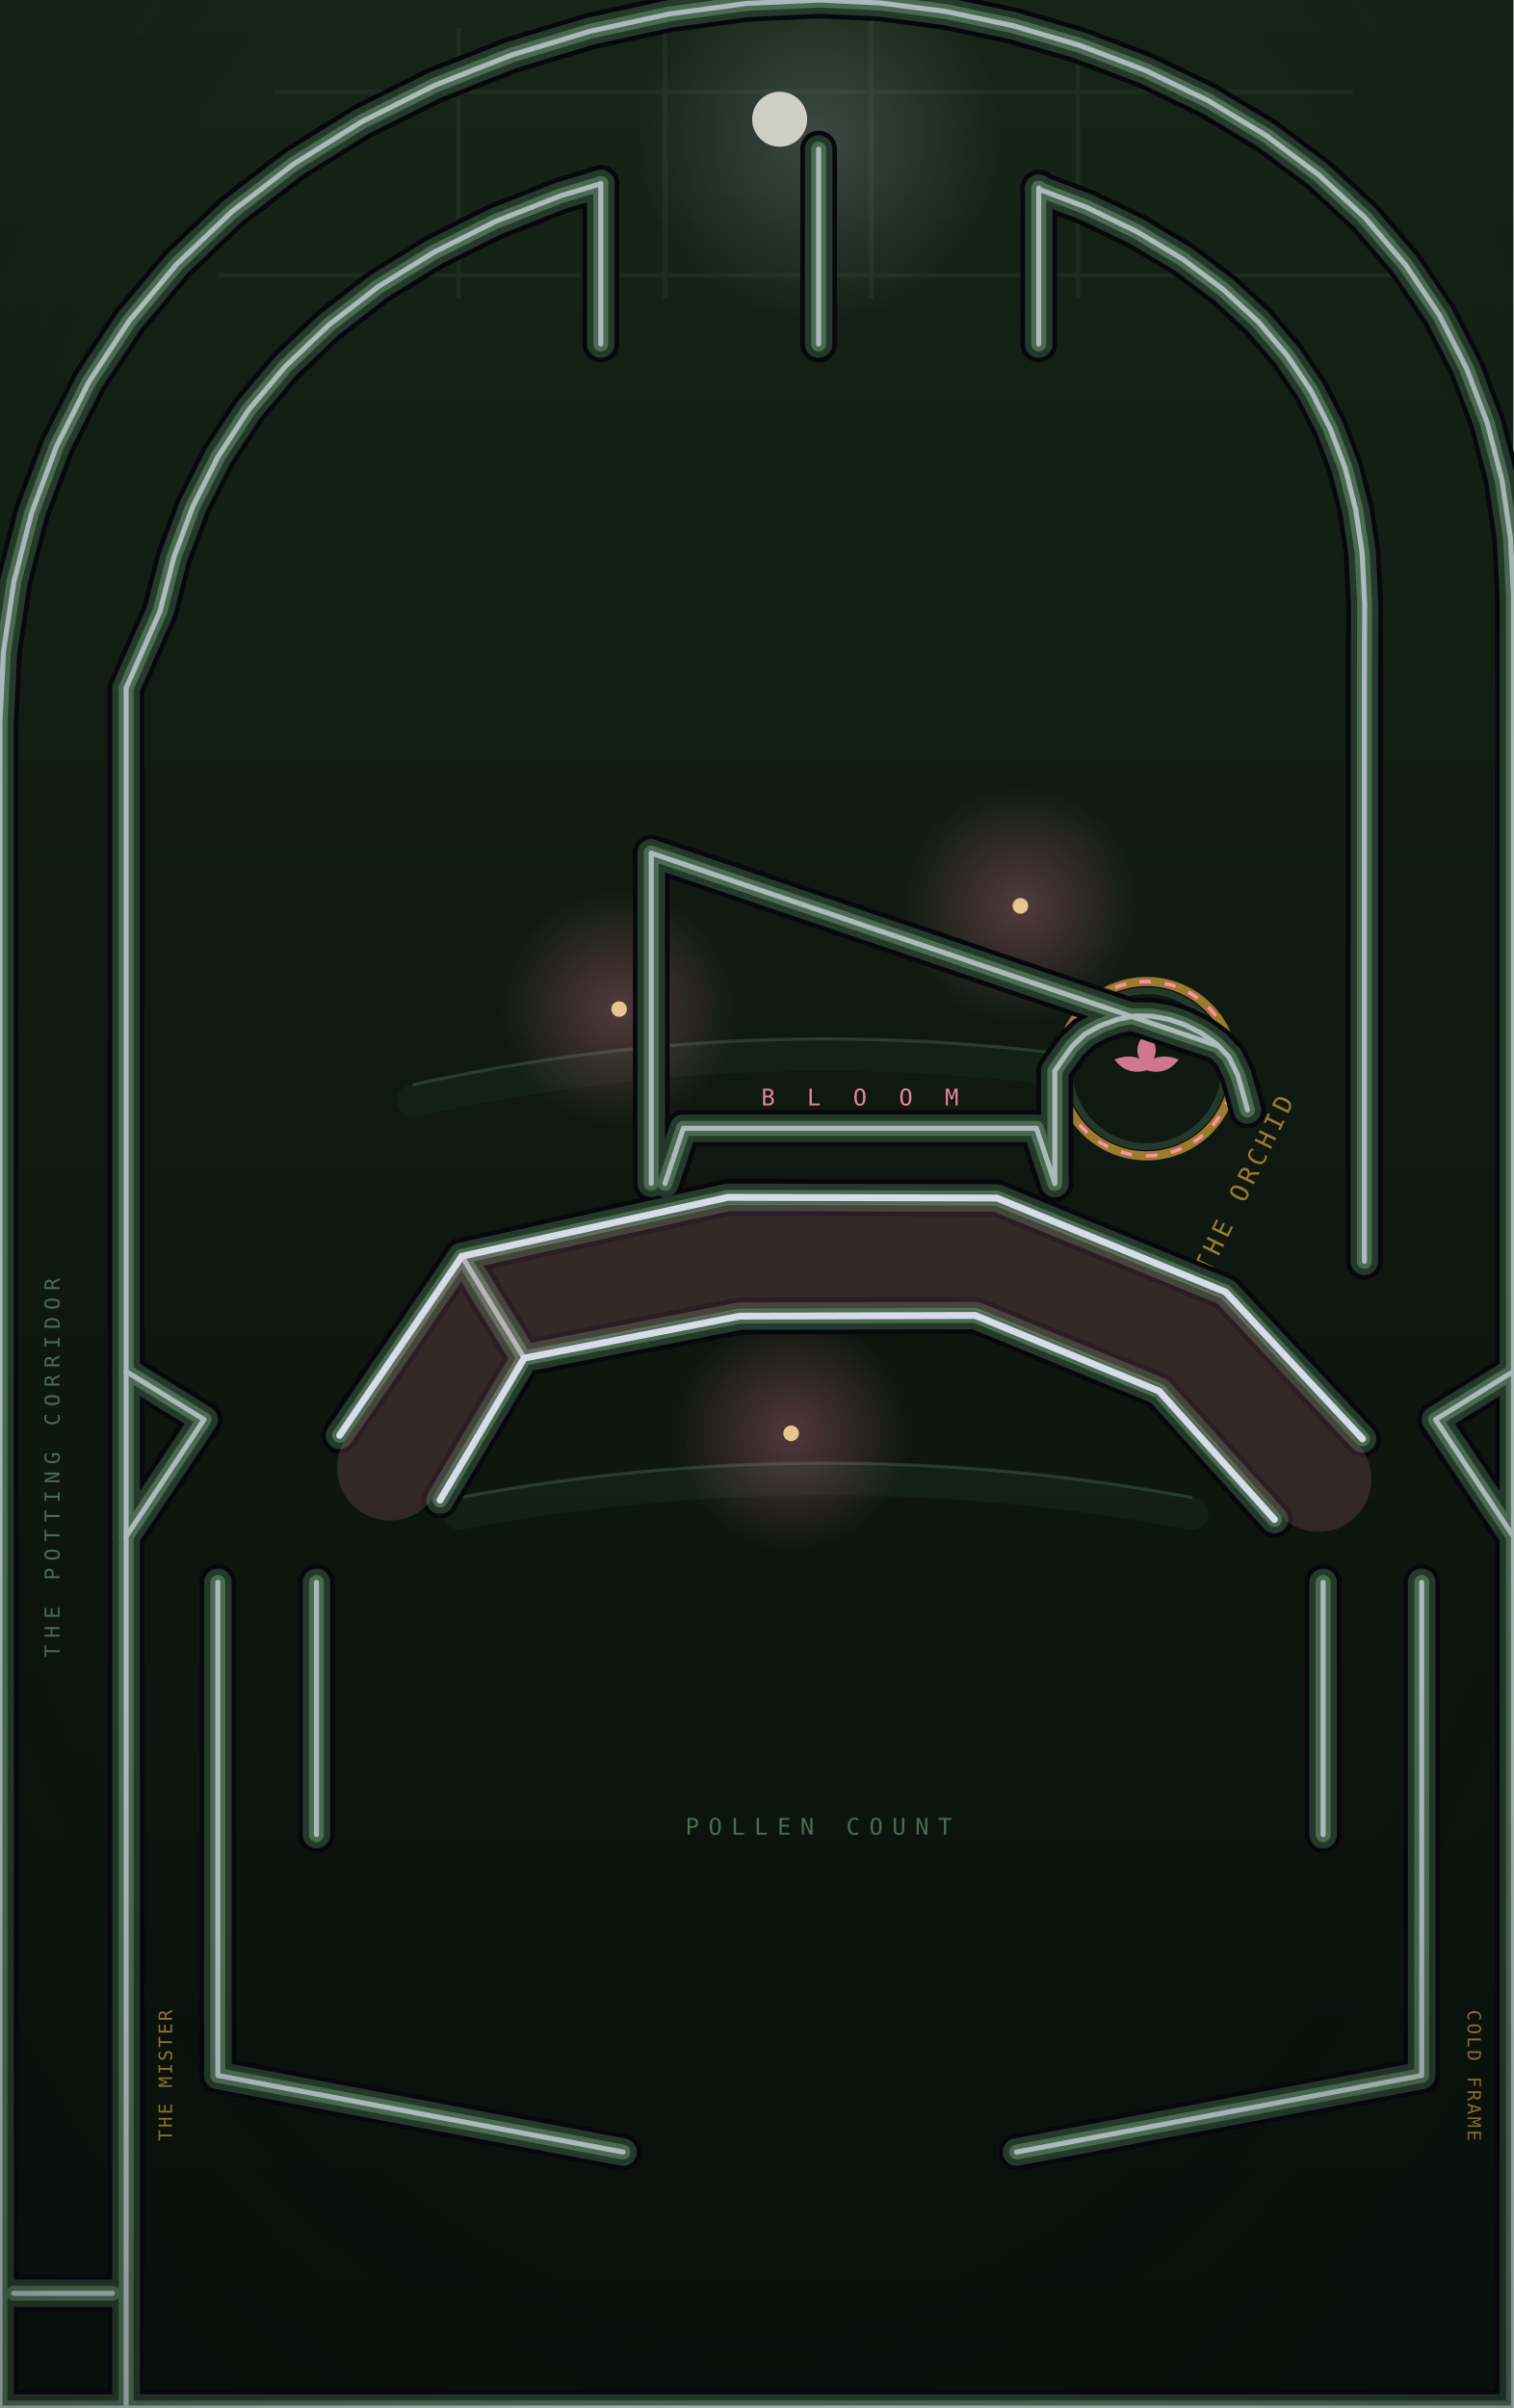
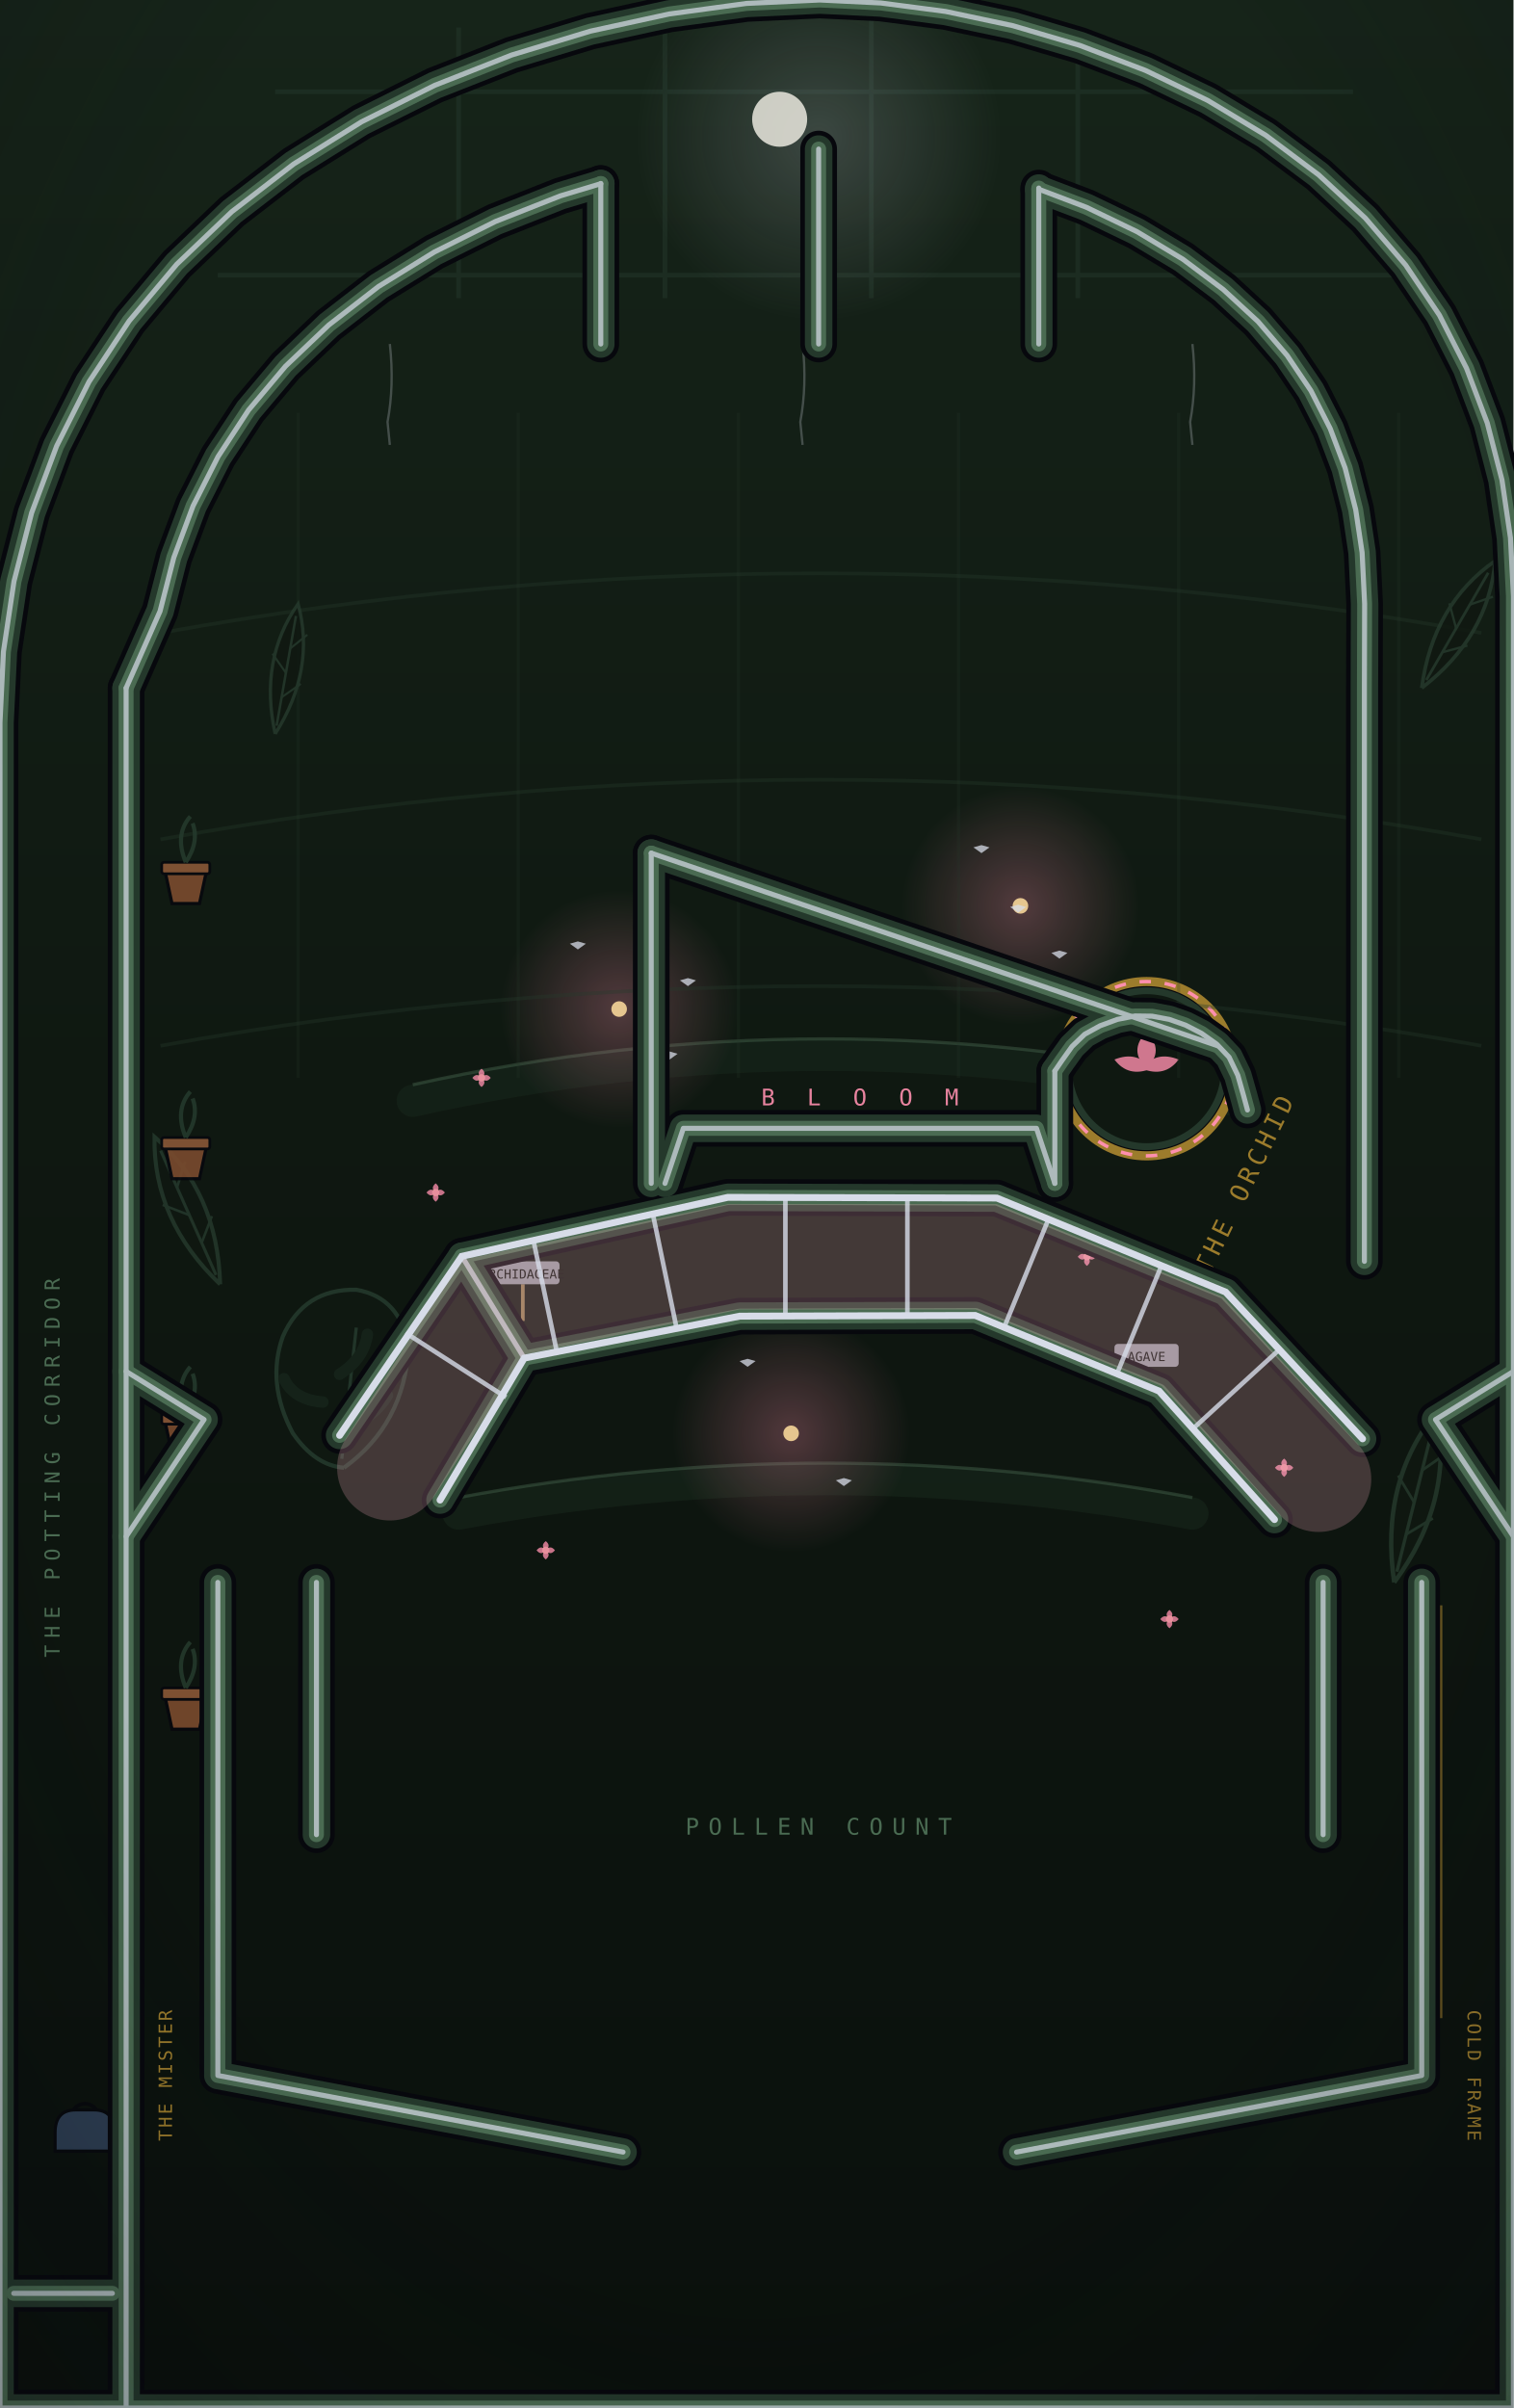
<svg xmlns="http://www.w3.org/2000/svg" viewBox="0 0 660 1050" width="660" height="1050">
  <defs>
    <linearGradient id="consGrad" x1="0" y1="0" x2="0" y2="1">
      <stop offset="0" stop-color="#162419" />
      <stop offset="0.45" stop-color="#0f1811" />
      <stop offset="1" stop-color="#0a100c" />
    </linearGradient>
    <radialGradient id="vignette" cx="0.5" cy="0.42" r="0.85">
      <stop offset="0.6" stop-color="#07080d" stop-opacity="0" />
      <stop offset="1" stop-color="#07080d" stop-opacity="0.34" />
    </radialGradient>
    <radialGradient id="lampGlow" cx="0.5" cy="0.5" r="0.5">
      <stop offset="0" stop-color="#ff8fae" stop-opacity="0.28" />
      <stop offset="1" stop-color="#ff8fae" stop-opacity="0" />
    </radialGradient>
    <radialGradient id="moonPane" cx="0.5" cy="0.5" r="0.5">
      <stop offset="0" stop-color="#d7dce8" stop-opacity="0.2" />
      <stop offset="1" stop-color="#d7dce8" stop-opacity="0" />
    </radialGradient>
  </defs>
  <g id="art-field">
    <rect x="0" y="0" width="660" height="1050" fill="url(#consGrad)" />
    <g stroke="#24382b" stroke-width="2" opacity="0.5">
      <path d="M 120 40 L 590 40" fill="none" />
      <path d="M 95 120 L 610 120" fill="none" />
      <line x1="200" y1="12" x2="200" y2="130" />
      <line x1="290" y1="4" x2="290" y2="130" />
      <line x1="380" y1="4" x2="380" y2="130" />
      <line x1="470" y1="12" x2="470" y2="130" />
    </g>
    <circle cx="357" cy="60" r="80" fill="url(#moonPane)" />
    <circle cx="340" cy="52" r="12" fill="#f5f2e8" opacity="0.8" />
    <g stroke="#162419" stroke-width="14" opacity="0.7" fill="none" stroke-linecap="round">
      <path d="M 180 480 Q 360 440 540 480" />
      <path d="M 200 660 Q 360 630 520 660" />
    </g>
    <g stroke="#4a6b52" stroke-width="1.4" opacity="0.4" fill="none">
      <path d="M 180 473 Q 360 433 540 473" />
      <path d="M 200 653 Q 360 623 520 653" />
    </g>
    <circle cx="270" cy="440" r="52" fill="url(#lampGlow)" />
    <circle cx="445" cy="395" r="52" fill="url(#lampGlow)" />
    <circle cx="345" cy="625" r="52" fill="url(#lampGlow)" />
    <g fill="#ffdf9e" opacity="0.85">
      <circle cx="270" cy="440" r="3.4" />
      <circle cx="445" cy="395" r="3.4" />
      <circle cx="345" cy="625" r="3.4" />
    </g>
    <text x="375" y="482" text-anchor="middle" font-family="ui-monospace, monospace" font-size="10" letter-spacing="14" fill="#ff8fae" opacity="0.9">BLOOM</text>
    <g>
      <circle cx="500" cy="466" r="40" fill="#07080d" />
      <circle cx="500" cy="466" r="34" fill="#0f1811" />
      <circle cx="500" cy="466" r="34" fill="none" stroke="#24382b" stroke-width="3" />
      <circle cx="500" cy="466" r="38" fill="none" stroke="#9c7c2c" stroke-width="4" />
      <circle cx="500" cy="466" r="38" fill="none" stroke="#ff8fae" stroke-width="1.5" stroke-dasharray="5 6" />
      <g fill="#ff8fae" opacity="0.8">
        <path d="M 500 450 q 8 8 0 16 q -8 -8 0 -16" />
        <path d="M 486 462 q 10 -4 16 4 q -10 4 -16 -4" />
        <path d="M 514 462 q -10 -4 -16 4 q 10 4 16 -4" />
      </g>
      <text x="546" y="518" text-anchor="middle" font-family="ui-monospace, monospace" font-size="11" letter-spacing="2" fill="#9c7c2c" transform="rotate(-64 546 518)">THE ORCHID</text>
    </g>
    <text x="357" y="800" text-anchor="middle" font-family="ui-monospace, monospace" font-size="10" letter-spacing="4" fill="#4a6b52">POLLEN COUNT</text>
    <text x="26" y="640" text-anchor="middle" font-family="ui-monospace, monospace" font-size="9" letter-spacing="3" fill="#4a6b52" transform="rotate(-90 26 640)">THE POTTING CORRIDOR</text>
    <text x="75" y="905" text-anchor="middle" font-family="ui-monospace, monospace" font-size="8" letter-spacing="1" fill="#9c7c2c" transform="rotate(-90 75 905)">THE MISTER</text>
    <text x="640" y="905" text-anchor="middle" font-family="ui-monospace, monospace" font-size="8" letter-spacing="1" fill="#9c7c2c" transform="rotate(90 640 905)">COLD FRAME</text>
  </g>
+   <g id="art-polish">
+     <path d="M 70 276 Q 357 224 646 276" fill="none" stroke="#24382b" stroke-width="1.6" opacity="0.35" />
+     <path d="M 70 366 Q 357 314 646 366" fill="none" stroke="#24382b" stroke-width="1.6" opacity="0.35" />
+     <path d="M 70 456 Q 357 404 646 456" fill="none" stroke="#24382b" stroke-width="1.6" opacity="0.35" />
+     <line x1="130" y1="180" x2="130" y2="470" stroke="#24382b" stroke-width="1.4" opacity="0.22" />
+     <line x1="226" y1="180" x2="226" y2="470" stroke="#24382b" stroke-width="1.4" opacity="0.22" />
+     <line x1="322" y1="180" x2="322" y2="470" stroke="#24382b" stroke-width="1.4" opacity="0.22" />
+     <line x1="418" y1="180" x2="418" y2="470" stroke="#24382b" stroke-width="1.4" opacity="0.22" />
+     <line x1="514" y1="180" x2="514" y2="470" stroke="#24382b" stroke-width="1.4" opacity="0.22" />
+     <line x1="610" y1="180" x2="610" y2="470" stroke="#24382b" stroke-width="1.4" opacity="0.22" />
+     <g transform="translate(96,560) rotate(-24) scale(1.1)" opacity="0.85">
+       <path d="M 0 0 Q 14 -34 0 -64 Q -14 -34 0 0" fill="#0f1811" stroke="#24382b" stroke-width="1.6" />
+       <line x1="0" y1="-4" x2="0" y2="-58" stroke="#24382b" stroke-width="1.2" />
+       <path d="M 0 -18 L 8 -26 M 0 -30 L -8 -38 M 0 -42 L 7 -50" stroke="#24382b" stroke-width="1" fill="none" />
+     </g>
+     <g transform="translate(620,300) rotate(30) scale(1.0)" opacity="0.85">
+       <path d="M 0 0 Q 14 -34 0 -64 Q -14 -34 0 0" fill="#0f1811" stroke="#24382b" stroke-width="1.6" />
+       <line x1="0" y1="-4" x2="0" y2="-58" stroke="#24382b" stroke-width="1.2" />
+       <path d="M 0 -18 L 8 -26 M 0 -30 L -8 -38 M 0 -42 L 7 -50" stroke="#24382b" stroke-width="1" fill="none" />
+     </g>
+     <g transform="translate(608,690) rotate(14) scale(1.2)" opacity="0.85">
+       <path d="M 0 0 Q 14 -34 0 -64 Q -14 -34 0 0" fill="#0f1811" stroke="#24382b" stroke-width="1.6" />
+       <line x1="0" y1="-4" x2="0" y2="-58" stroke="#24382b" stroke-width="1.2" />
+       <path d="M 0 -18 L 8 -26 M 0 -30 L -8 -38 M 0 -42 L 7 -50" stroke="#24382b" stroke-width="1" fill="none" />
+     </g>
+     <g transform="translate(120,320) rotate(10) scale(0.9)" opacity="0.85">
+       <path d="M 0 0 Q 14 -34 0 -64 Q -14 -34 0 0" fill="#0f1811" stroke="#24382b" stroke-width="1.6" />
+       <line x1="0" y1="-4" x2="0" y2="-58" stroke="#24382b" stroke-width="1.2" />
+       <path d="M 0 -18 L 8 -26 M 0 -30 L -8 -38 M 0 -42 L 7 -50" stroke="#24382b" stroke-width="1" fill="none" />
+     </g>
+     <g transform="translate(150,640) rotate(-14)" opacity="0.9">
+       <path d="M 0 0 Q 30 -12 40 -44 Q 42 -66 24 -74 Q 2 -80 -12 -62 Q -24 -44 -18 -20 Q -12 -4 0 0" fill="#0f1811" stroke="#24382b" stroke-width="1.8" />
+       <path d="M 0 -4 L 20 -58" stroke="#24382b" stroke-width="1.4" fill="none" />
+       <path d="M 4 -16 q 14 -2 22 -10 M -2 -30 q -12 -4 -14 -14 M 8 -40 q 12 -4 16 -14" stroke="#162419" stroke-width="5" fill="none" stroke-linecap="round" />
+     </g>
+     <g transform="translate(72,380)" opacity="0.9">
+       <path d="M 0 0 L 18 0 L 15 14 L 3 14 Z" fill="#7a4a2e" stroke="#07080d" stroke-width="1.4" />
+       <rect x="-1.5" y="-4" width="21" height="5" rx="1" fill="#8a5636" stroke="#07080d" stroke-width="1.2" />
+       <path d="M 9 -4 q -5 -12 2 -20 M 9 -4 q 6 -9 3 -17" fill="none" stroke="#24382b" stroke-width="1.8" />
+     </g>
+     <g transform="translate(72,500)" opacity="0.9">
+       <path d="M 0 0 L 18 0 L 15 14 L 3 14 Z" fill="#7a4a2e" stroke="#07080d" stroke-width="1.4" />
+       <rect x="-1.5" y="-4" width="21" height="5" rx="1" fill="#8a5636" stroke="#07080d" stroke-width="1.2" />
+       <path d="M 9 -4 q -5 -12 2 -20 M 9 -4 q 6 -9 3 -17" fill="none" stroke="#24382b" stroke-width="1.8" />
+     </g>
+     <g transform="translate(72,620)" opacity="0.9">
+       <path d="M 0 0 L 18 0 L 15 14 L 3 14 Z" fill="#7a4a2e" stroke="#07080d" stroke-width="1.4" />
+       <rect x="-1.5" y="-4" width="21" height="5" rx="1" fill="#8a5636" stroke="#07080d" stroke-width="1.2" />
+       <path d="M 9 -4 q -5 -12 2 -20 M 9 -4 q 6 -9 3 -17" fill="none" stroke="#24382b" stroke-width="1.8" />
+     </g>
+     <g transform="translate(72,740)" opacity="0.9">
+       <path d="M 0 0 L 18 0 L 15 14 L 3 14 Z" fill="#7a4a2e" stroke="#07080d" stroke-width="1.4" />
+       <rect x="-1.5" y="-4" width="21" height="5" rx="1" fill="#8a5636" stroke="#07080d" stroke-width="1.2" />
+       <path d="M 9 -4 q -5 -12 2 -20 M 9 -4 q 6 -9 3 -17" fill="none" stroke="#24382b" stroke-width="1.8" />
+     </g>
+     <path d="M 252 414 l -3.5 -2.5 l 3.5 -1 l 3.5 1 Z" fill="#d7dce8" opacity="0.75" />
+     <path d="M 292 462 l -3.5 -2.5 l 3.5 -1 l 3.5 1 Z" fill="#d7dce8" opacity="0.75" />
+     <path d="M 428 372 l -3.5 -2.5 l 3.5 -1 l 3.5 1 Z" fill="#d7dce8" opacity="0.75" />
+     <path d="M 462 418 l -3.5 -2.5 l 3.5 -1 l 3.5 1 Z" fill="#d7dce8" opacity="0.75" />
+     <path d="M 326 596 l -3.5 -2.5 l 3.5 -1 l 3.5 1 Z" fill="#d7dce8" opacity="0.75" />
+     <path d="M 368 648 l -3.5 -2.5 l 3.5 -1 l 3.5 1 Z" fill="#d7dce8" opacity="0.75" />
+     <path d="M 300 430 l -3.5 -2.5 l 3.5 -1 l 3.5 1 Z" fill="#d7dce8" opacity="0.75" />
+     <path d="M 444 398 l -3.5 -2.5 l 3.5 -1 l 3.5 1 Z" fill="#d7dce8" opacity="0.75" />
+     <g opacity="0.85">
+       <line x1="228" y1="560" x2="228" y2="576" stroke="#a68d5c" stroke-width="1.6" />
+       <rect x="212" y="550" width="32" height="10" rx="1.5" fill="#d7dce8" opacity="0.75" />
+       <text x="228" y="557.5" text-anchor="middle" font-family="ui-monospace, monospace" font-size="5.5" fill="#0a100c">ORCHIDACEAE</text>
+       <line x1="500" y1="596" x2="500" y2="612" stroke="#a68d5c" stroke-width="1.6" />
+       <rect x="486" y="586" width="28" height="10" rx="1.5" fill="#d7dce8" opacity="0.75" />
+       <text x="500" y="593.5" text-anchor="middle" font-family="ui-monospace, monospace" font-size="5.5" fill="#0a100c">AGAVE</text>
+     </g>
+     <g transform="translate(24,930)" opacity="0.9">
+       <path d="M 0 0 q 0 -10 9 -10 l 8 0 q 9 0 9 10 l 0 8 l -26 0 Z" fill="#31435a" stroke="#07080d" stroke-width="1.4" />
+       <path d="M 26 2 l 10 -8 l 2 3 l -9 7" fill="#31435a" stroke="#07080d" stroke-width="1.2" />
+       <path d="M 8 -10 a 6 6 0 0 1 10 0" fill="none" stroke="#07080d" stroke-width="1.6" />
+     </g>
+     <g transform="translate(190,520)" opacity="0.9">
+       <circle r="1.6" fill="#ffdf9e" />
+       <path d="M 0 -4 q 2.5 2 0 4 q -2.5 -2 0 -4 M 4 0 q -2 2.5 -4 0 q 2 -2.5 4 0 M 0 4 q -2.5 -2 0 -4 q 2.5 2 0 4 M -4 0 q 2 -2.5 4 0 q -2 2.5 -4 0" fill="#ff8fae" opacity="0.85" />
+     </g>
+     <g transform="translate(238,676)" opacity="0.9">
+       <circle r="1.6" fill="#ffdf9e" />
+       <path d="M 0 -4 q 2.5 2 0 4 q -2.5 -2 0 -4 M 4 0 q -2 2.5 -4 0 q 2 -2.5 4 0 M 0 4 q -2.5 -2 0 -4 q 2.5 2 0 4 M -4 0 q 2 -2.5 4 0 q -2 2.5 -4 0" fill="#ff8fae" opacity="0.85" />
+     </g>
+     <g transform="translate(474,548)" opacity="0.9">
+       <circle r="1.6" fill="#ffdf9e" />
+       <path d="M 0 -4 q 2.5 2 0 4 q -2.5 -2 0 -4 M 4 0 q -2 2.5 -4 0 q 2 -2.5 4 0 M 0 4 q -2.5 -2 0 -4 q 2.5 2 0 4 M -4 0 q 2 -2.5 4 0 q -2 2.5 -4 0" fill="#ff8fae" opacity="0.85" />
+     </g>
+     <g transform="translate(560,640)" opacity="0.9">
+       <circle r="1.6" fill="#ffdf9e" />
+       <path d="M 0 -4 q 2.5 2 0 4 q -2.5 -2 0 -4 M 4 0 q -2 2.5 -4 0 q 2 -2.5 4 0 M 0 4 q -2.5 -2 0 -4 q 2.5 2 0 4 M -4 0 q 2 -2.5 4 0 q -2 2.5 -4 0" fill="#ff8fae" opacity="0.85" />
+     </g>
+     <g transform="translate(210,470)" opacity="0.9">
+       <circle r="1.6" fill="#ffdf9e" />
+       <path d="M 0 -4 q 2.5 2 0 4 q -2.5 -2 0 -4 M 4 0 q -2 2.5 -4 0 q 2 -2.5 4 0 M 0 4 q -2.5 -2 0 -4 q 2.5 2 0 4 M -4 0 q 2 -2.5 4 0 q -2 2.5 -4 0" fill="#ff8fae" opacity="0.85" />
+     </g>
+     <g transform="translate(510,706)" opacity="0.9">
+       <circle r="1.6" fill="#ffdf9e" />
+       <path d="M 0 -4 q 2.5 2 0 4 q -2.5 -2 0 -4 M 4 0 q -2 2.5 -4 0 q 2 -2.5 4 0 M 0 4 q -2.5 -2 0 -4 q 2.5 2 0 4 M -4 0 q 2 -2.5 4 0 q -2 2.5 -4 0" fill="#ff8fae" opacity="0.85" />
+     </g>
+     <path d="M 170 150 q 2 18 -1 34 l 1 10" fill="none" stroke="#d7dce8" stroke-width="1" opacity="0.25" />
+     <path d="M 350 150 q 2 18 -1 34 l 1 10" fill="none" stroke="#d7dce8" stroke-width="1" opacity="0.25" />
+     <path d="M 520 150 q 2 18 -1 34 l 1 10" fill="none" stroke="#d7dce8" stroke-width="1" opacity="0.25" />
+     <line x1="628" y1="700" x2="628" y2="880" stroke="#9c7c2c" stroke-width="2" opacity="0.6" />
+     <g fill="#d7dce8" opacity="0.35">
+       <circle cx="624" cy="730" r="1" />
+       <circle cx="620" cy="742" r="1.3" />
+       <circle cx="623" cy="756" r="0.9" />
+       <circle cx="624" cy="800" r="1" />
+       <circle cx="619" cy="812" r="1.3" />
+       <circle cx="622" cy="826" r="0.9" />
+     </g>
+   </g>
  <defs>
    <g id="collision-paths" fill="none">
      <path data-width="12" data-z="all" id="collision-loop-shell" d="M 0 1050 L 0.0 315 L 1.5 284.1 L 6.1 253.5 L 13.8 223.6 L 24.7 194.5 L 38.8 166.5 L 56.3 140 L 77.1 115.2 L 101.1 92.3 L 128.1 71.5 L 157.7 53.1 L 189.6 37.2 L 223.1 24 L 257.4 13.6 L 291.8 6.1 L 325.5 1.5 L 357.5 0 L 357.5 0 L 384.1 1.3 L 412.4 5 L 441.7 11.2 L 470.9 19.8 L 499.5 30.7 L 526.7 43.8 L 552.0 59 L 575.0 76.2 L 595.4 95.1 L 613.0 115.6 L 627.7 137.4 L 639.5 160.5 L 648.6 184.5 L 655.0 209.3 L 658.7 234.5 L 660.0 260 L 660 1050 Z" />
      <path data-width="12" data-z="all" id="collision-wall-lane" d="M 55 300 L 55 1050" />
      <path data-width="12" id="collision-wall-orbit-left" d="M 55.0 300.0 L 69.8 266.5 L 75.8 243.1 L 84.2 220.6 L 95.1 199.1 L 108.4 178.8 L 124.5 159.7 L 143.4 141.7 L 165.1 124.9 L 189.4 109.9 L 216.0 96.6 L 244.4 85.4 L 262.0 80.1" />
      <path data-width="12" id="collision-wall-orbit-right" d="M 453.0 82.5 L 473.8 90.4 L 495.8 101.0 L 515.8 113.0 L 533.4 126.2 L 548.6 140.2 L 561.3 155.0 L 571.7 170.4 L 580.1 186.9 L 586.6 204.1 L 591.2 222.2 L 594.0 240.9 L 595.1 263.3 L 595.0 300.0 L 595.0 550.0" />
      <path data-width="12" id="collision-wall-divider-1" d="M 262 80 L 262 150" />
      <path data-width="12" id="collision-wall-divider-2" d="M 357 65 L 357 150" />
      <path data-width="12" id="collision-wall-divider-3" d="M 453 82 L 453 150" />
      <path data-width="12" id="collision-wall-bloom-housing" d="M 290 516 L 298 492 L 452 492 L 460 516" />
      <path data-width="12" id="collision-wall-bloom-roof" d="M 284 372 L 531 456" />
      <path data-width="12" id="collision-wall-bloom-roof-west" d="M 284 372 L 284 516" />
      <path data-width="12" id="collision-wall-bloom-roof-east" d="M 460 467 L 460 516" />
      <path data-width="12" id="collision-wall-orchid-hood" d="M 544 484 L 542.3 477.7 L 539.8 468.9 L 536 461 L 530.6 455.3 L 524 450.6 L 517 447 L 509.9 444.5 L 502.4 443.1 L 495 443 L 487.3 444.5 L 479.7 447.3 L 473 451 L 467.5 456.3 L 463 462.6 L 460 467" />
      <path data-width="12" id="collision-wall-deflector" d="M 55 598 L 89 619 L 55 670" />
      <path data-width="12" id="collision-wall-deflector-right" d="M 660 598 L 626 619 L 660 670" />
      <path data-width="12" id="collision-wall-guide-left" d="M 95 690 L 95 905 L 271.7 938.4" />
      <path data-width="12" id="collision-wall-guide-right" d="M 620 690 L 620 905 L 443.3 938.4" />
      <path data-width="12" id="collision-wall-splitter-left" d="M 138 690 L 138 800" />
      <path data-width="12" id="collision-wall-splitter-right" d="M 577 690 L 577 800" />
      <path data-width="12" id="collision-wall-plunger-saddle" d="M 6 1000 L 49 1000" />
      <path data-width="12" data-surface="vine" id="collision-wall-vine-rail-a" d="M 191.9 654.1 L 228.6 592.2 L 322.6 573.9 L 425.3 573.6 L 505.5 606.6 L 555.8 662.6" />
      <path data-width="12" data-surface="vine" id="collision-wall-vine-rail-b" d="M 148.1 625.9 L 201.4 547.8 L 317.4 522.1 L 434.7 522.4 L 534.5 563.4 L 594.2 627.4" />
      <path data-width="12" data-z-max="10" id="collision-wall-vine-back" d="M 228.6 592.2 L 201.4 547.8" />
    </g>
  </defs>
  <g id="art-rails" fill="none" stroke-linecap="round" stroke-linejoin="round">
    <g stroke="#07080d" stroke-width="16">
      <use href="#collision-paths" />
    </g>
    <g stroke="#24382b" stroke-width="12">
      <use href="#collision-paths" />
    </g>
    <g stroke="#4a6b52" stroke-width="6.5">
      <use href="#collision-paths" />
    </g>
    <g stroke="#d7dce8" stroke-width="2.2" opacity="0.7">
      <use href="#collision-paths" />
    </g>
  </g>
  <g id="art-rails-elevated" fill="none" stroke-linecap="round">
-     <path d="M 170.0 640.0 L 215.0 570.0 L 320.0 548.0 L 430.0 548.0 L 520.0 585.0 L 575.0 645.0" stroke="#ff8fae" stroke-width="46" opacity="0.15" />
+     <path d="M 170.0 640.0 L 215.0 570.0 L 320.0 548.0 L 430.0 548.0 L 520.0 585.0 L 575.0 645.0" stroke="#ffb1c6" stroke-width="46" opacity="0.22" />
    <path d="M 191.9 654.1 L 228.6 592.2 L 322.6 573.9 L 425.3 573.6 L 505.5 606.6 L 555.8 662.6" stroke="#d7dce8" stroke-width="3" />
    <path d="M 148.1 625.9 L 201.4 547.8 L 317.4 522.1 L 434.7 522.4 L 534.5 563.4 L 594.2 627.4" stroke="#d7dce8" stroke-width="3" />
+   </g>
+   <g id="art-vine-ties" fill="none" stroke="#d7dce8" stroke-width="2" opacity="0.8">
+     <line x1="220.7" y1="609.3" x2="176.9" y2="581.2" />
+     <line x1="243.1" y1="590.7" x2="232.4" y2="539.8" />
+     <line x1="295.2" y1="579.8" x2="284.6" y2="528.9" />
+     <line x1="342.5" y1="574.0" x2="342.5" y2="522.0" />
+     <line x1="395.7" y1="574.0" x2="395.7" y2="522.0" />
+     <line x1="437.7" y1="579.3" x2="457.4" y2="531.2" />
+     <line x1="486.9" y1="599.5" x2="506.7" y2="551.4" />
+     <line x1="519.9" y1="623.3" x2="558.2" y2="588.2" />
  </g>
  <rect x="0" y="0" width="660" height="1050" fill="url(#vignette)" />
  <g fill="none" stroke="none">
    <path id="height-profile-vine-a" data-layer="1" data-surface="vine" data-surface-width="52" data-height-from="0" data-height-to="32" d="M 170.0 640.0 L 215.0 570.0" />
    <path id="height-profile-vine-b" data-layer="1" data-surface="vine" data-surface-width="52" data-height-from="32" data-height-to="38" d="M 215.0 570.0 L 320.0 548.0 L 430.0 548.0 L 520.0 585.0 L 575.0 645.0" />
    <path id="height-profile-coldframe" data-layer="-1" data-height-from="-8" data-height-to="-8" d="M 640 935 L 630 1005 L 598 900 L 598 745" />
  </g>
  <g fill="none" stroke="none">
    <rect id="sensor-drain" x="55" y="1005" width="605" height="30" />
    <rect id="sensor-rollover-1" x="215" y="105" width="30" height="20" />
    <rect id="sensor-rollover-2" x="310" y="105" width="30" height="20" />
    <rect id="sensor-rollover-3" x="405" y="105" width="30" height="20" />
    <rect id="sensor-rollover-4" x="500" y="105" width="30" height="20" />
    <rect id="sensor-spinner" x="35" y="175" width="63" height="20" />
    <rect id="sensor-ramp-entry" x="597.5" y="500" width="60" height="16" />
    <rect id="sensor-ramp-exit" x="71" y="117" width="82" height="36" />
    <rect id="sensor-kicker-orchid" x="478" y="448" width="44" height="44" />
    <rect id="sensor-kicker-mister" x="59" y="940" width="34" height="35" />
    <rect id="sensor-subway-coldframe" x="624" y="920" width="34" height="34" />
    <rect id="sensor-lane-pol1" x="101" y="750" width="31" height="20" />
    <rect id="sensor-lane-pol2" x="144" y="750" width="30" height="20" />
    <rect id="sensor-lane-pol3" x="536" y="750" width="30" height="20" />
    <rect id="sensor-lane-pol4" x="583" y="750" width="31" height="20" />
    <rect id="sensor-lane-mothA" x="250" y="426" width="40" height="28" />
    <rect id="sensor-lane-mothB" x="425" y="381" width="40" height="28" />
    <rect id="sensor-lane-mothC" x="325" y="611" width="40" height="28" />
    <rect id="sensor-skill-nightshift" x="6" y="440" width="43" height="60" />
  </g>
  <g fill="none" stroke="none">
    <circle id="anchor-flipper-left" cx="268.5" cy="950" r="5" />
    <circle id="anchor-flipper-right" cx="446.5" cy="950" r="5" />
    <circle id="anchor-spawn" cx="27.5" cy="980" r="5" />
    <circle id="anchor-bumper-1" cx="300" cy="240" r="5" />
    <circle id="anchor-bumper-2" cx="415" cy="225" r="5" />
    <circle id="anchor-bumper-3" cx="360" cy="340" r="5" />
    <circle id="anchor-kicker-orchid" cx="500" cy="470" r="5" />
    <circle id="anchor-kicker-mister" cx="75" cy="680" r="5" />
  </g>
</svg>
